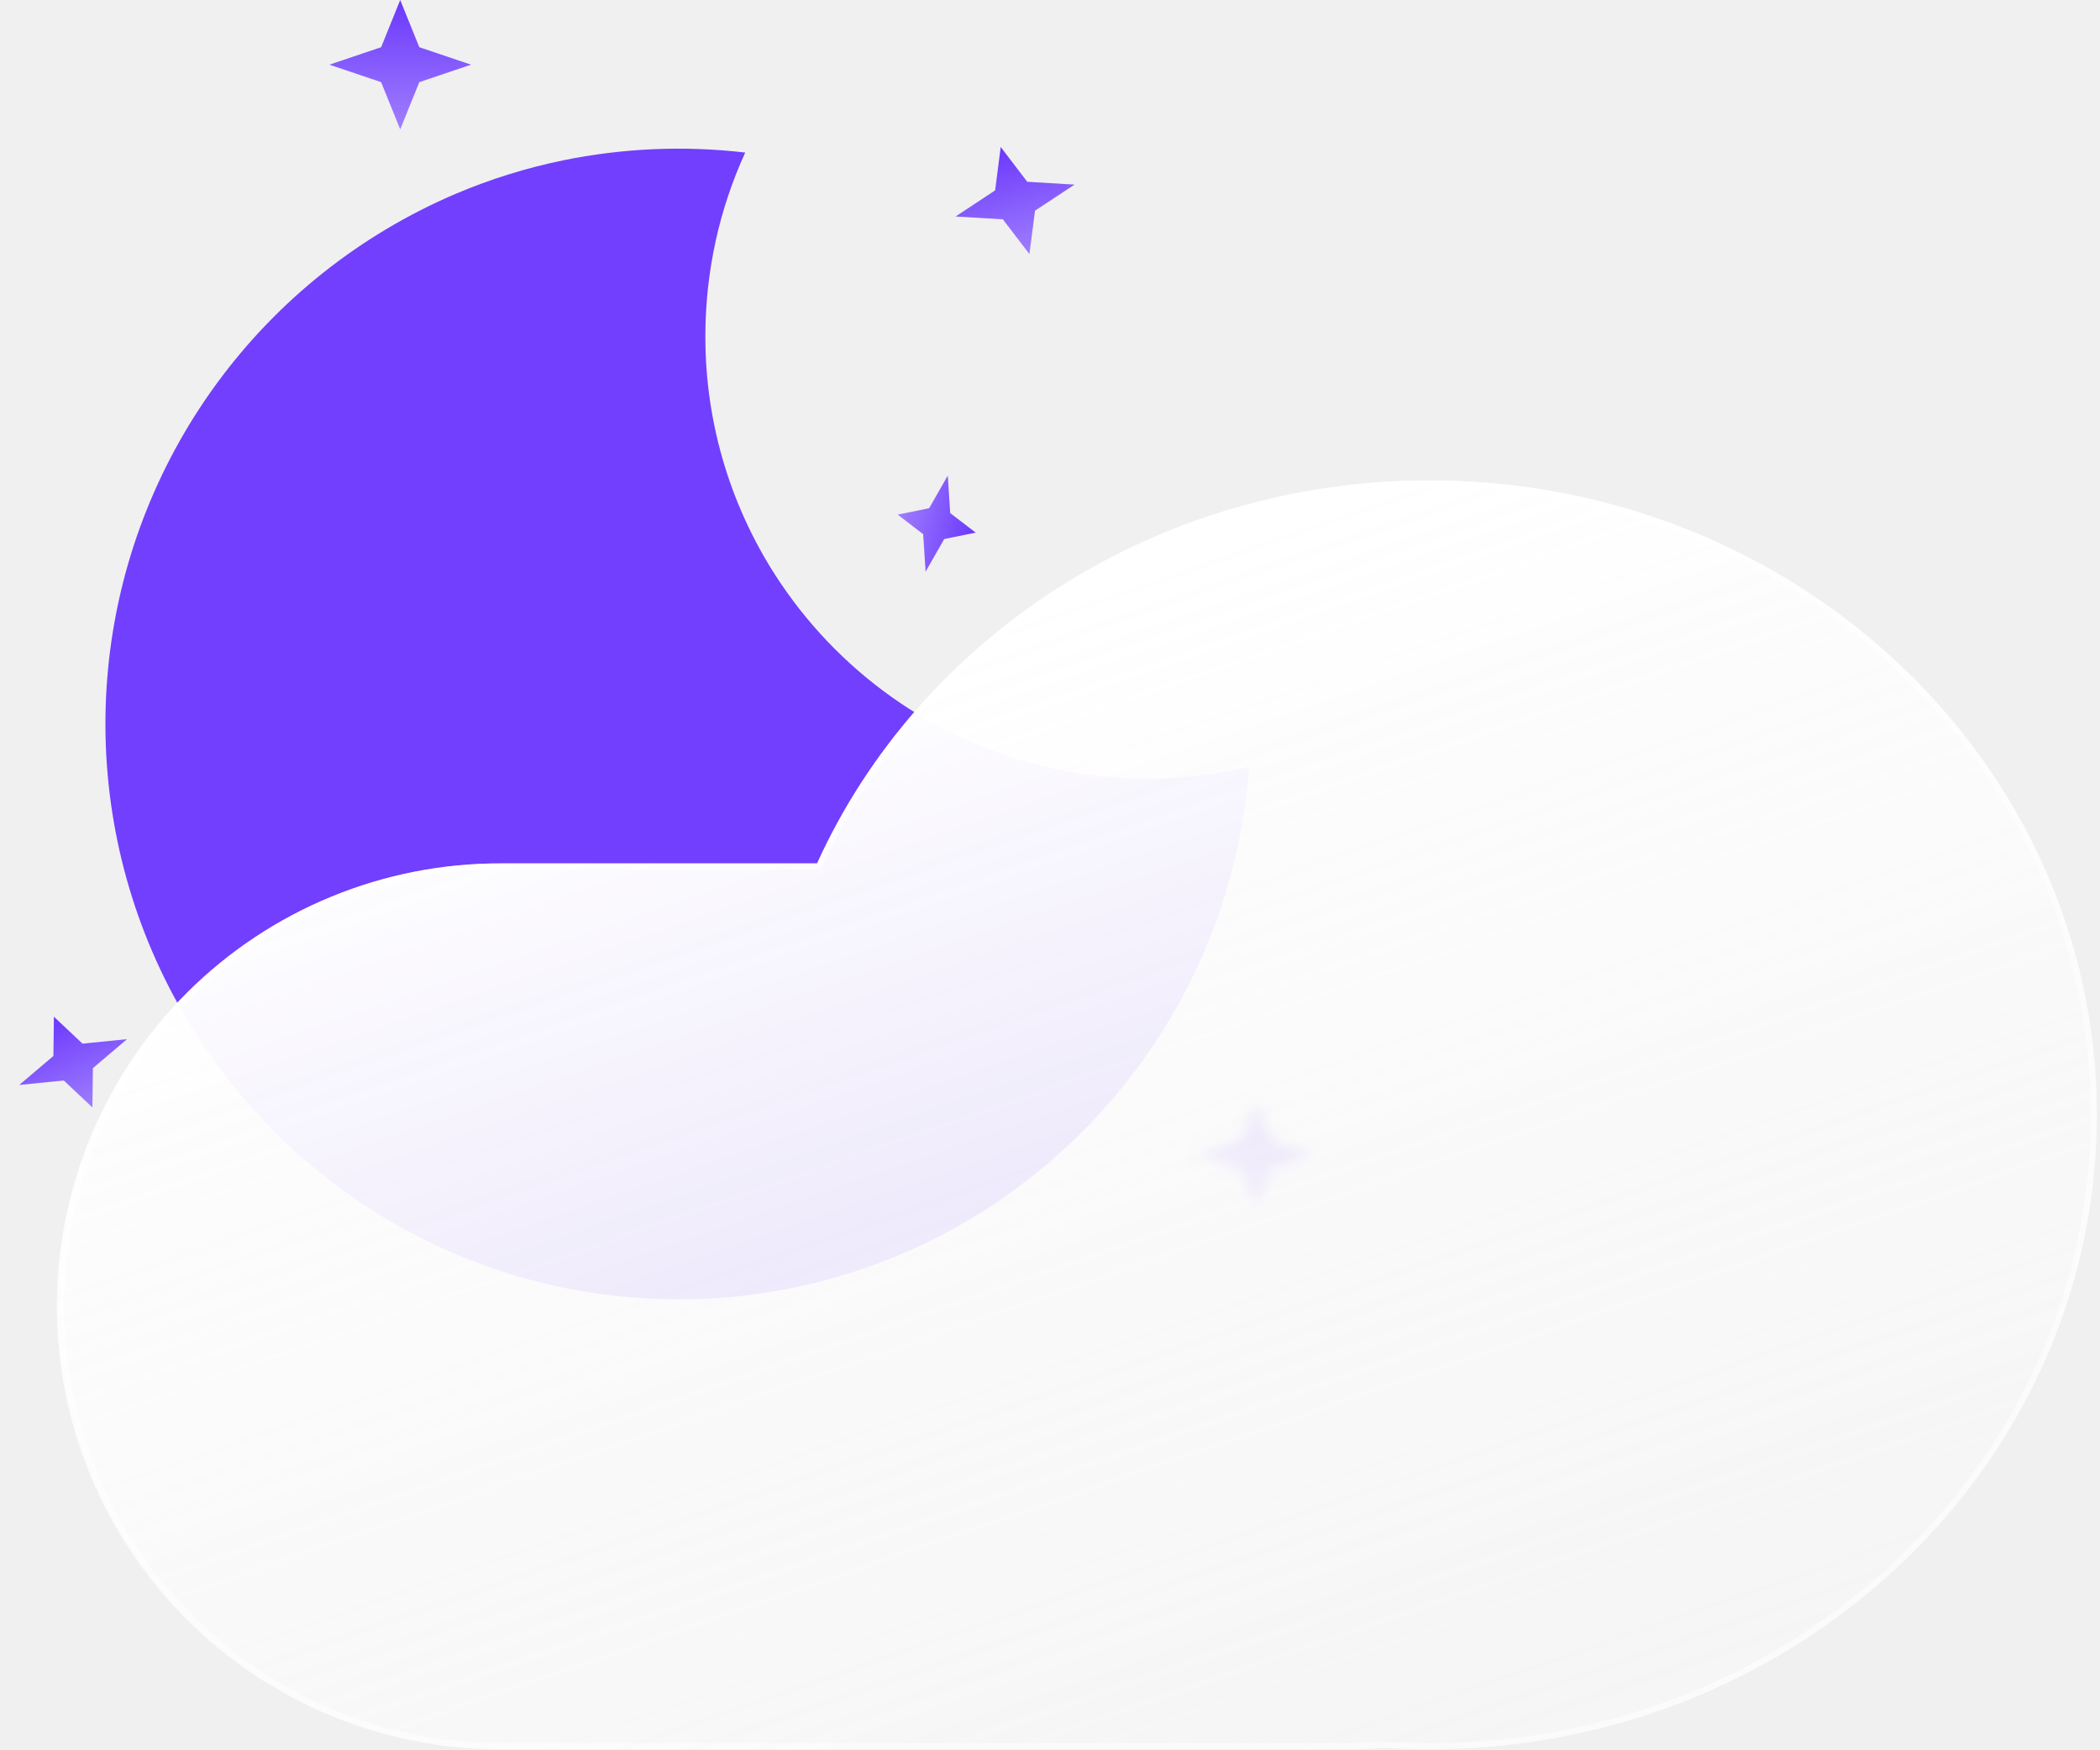
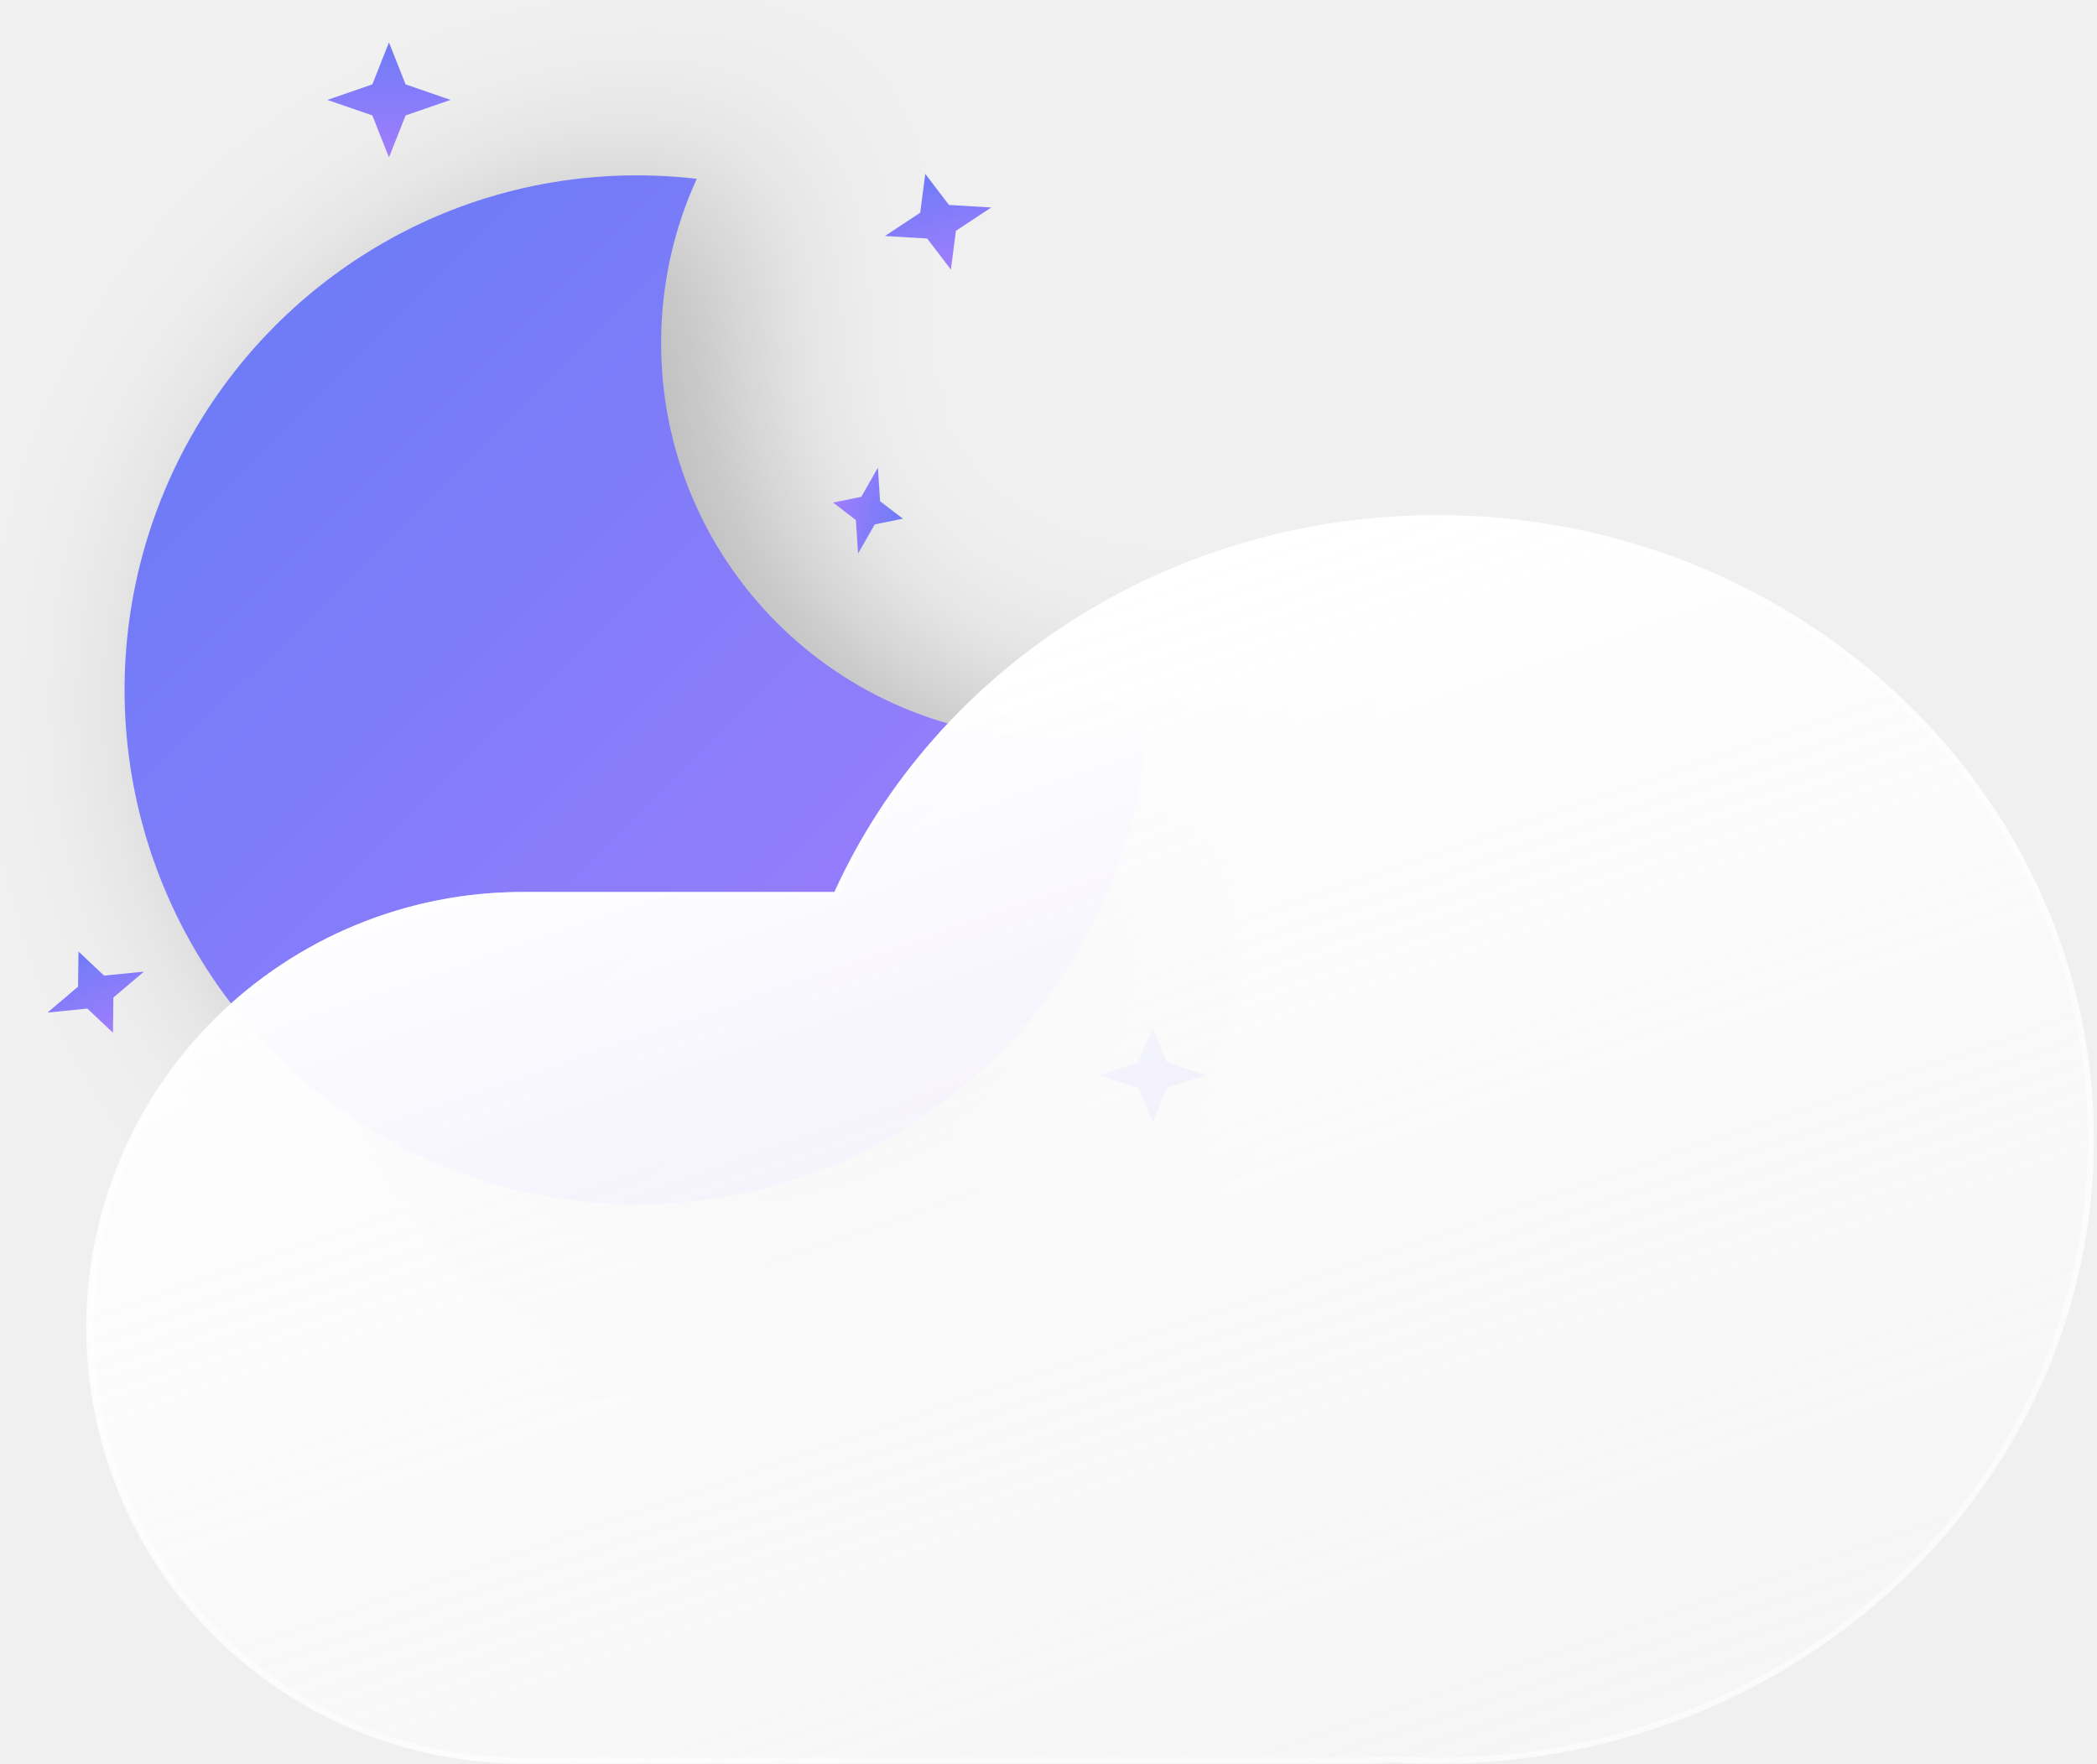
- <svg xmlns="http://www.w3.org/2000/svg" width="341" height="284" viewBox="0 0 341 284" fill="none">
+ <svg xmlns="http://www.w3.org/2000/svg" width="346" height="291" viewBox="0 0 346 291" fill="none">
  <defs>
-     <filter id="filter0_f_102_37" x="192.487" y="177" width="23" height="21" filterUnits="userSpaceOnUse" color-interpolation-filters="sRGB">
+     <filter id="filter0_d_120_310" x="0.554" y="0.932" width="228.767" height="229.763" filterUnits="userSpaceOnUse" color-interpolation-filters="sRGB">
      <feFlood flood-opacity="0" result="BackgroundImageFix" />
-       <feBlend mode="normal" in="SourceGraphic" in2="BackgroundImageFix" result="shape" />
-       <feGaussianBlur stdDeviation="1" result="effect1_foregroundBlur_102_37" />
+       <feColorMatrix in="SourceAlpha" type="matrix" values="0 0 0 0 0 0 0 0 0 0 0 0 0 0 0 0 0 0 127 0" result="hardAlpha" />
+       <feOffset dx="10" dy="2" />
+       <feGaussianBlur stdDeviation="15" />
+       <feColorMatrix type="matrix" values="0 0 0 0 0 0 0 0 0 0 0 0 0 0 0 0 0 0 0.25 0" />
+       <feBlend mode="normal" in2="BackgroundImageFix" result="effect1_dropShadow_120_310" />
+       <feBlend mode="normal" in="SourceGraphic" in2="effect1_dropShadow_120_310" result="shape" />
    </filter>
-     <linearGradient id="paint0_linear_102_37" x1="64.987" y1="0" x2="64.987" y2="21" gradientUnits="userSpaceOnUse">
-       <stop stop-color="#6B38FC" />
+     <linearGradient id="paint0_linear_120_310" x1="46.066" y1="54.438" x2="165.015" y2="174.095" gradientUnits="userSpaceOnUse">
+       <stop stop-color="#6F7BF7" />
      <stop offset="1" stop-color="#9F7EFD" />
    </linearGradient>
-     <linearGradient id="paint1_linear_102_37" x1="203.987" y1="179" x2="203.987" y2="196" gradientUnits="userSpaceOnUse">
-       <stop stop-color="#6B38FC" />
+     <linearGradient id="paint1_linear_120_310" x1="64.18" y1="7" x2="64.18" y2="25.97" gradientUnits="userSpaceOnUse">
+       <stop stop-color="#6F7BF7" />
      <stop offset="1" stop-color="#9F7EFD" />
    </linearGradient>
-     <linearGradient id="paint2_linear_102_37" x1="162.496" y1="23.866" x2="167.158" y2="41.254" gradientUnits="userSpaceOnUse">
-       <stop stop-color="#6B38FC" />
+     <linearGradient id="paint2_linear_120_310" x1="190.192" y1="169.597" x2="190.192" y2="185.179" gradientUnits="userSpaceOnUse">
+       <stop stop-color="#6F7BF7" />
      <stop offset="1" stop-color="#9F7EFD" />
    </linearGradient>
-     <linearGradient id="paint3_linear_102_37" x1="8.749" y1="165.064" x2="15.005" y2="179.8" gradientUnits="userSpaceOnUse">
-       <stop stop-color="#6B38FC" />
+     <linearGradient id="paint3_linear_120_310" x1="152.663" y1="28.687" x2="156.899" y2="44.487" gradientUnits="userSpaceOnUse">
+       <stop stop-color="#6F7BF7" />
      <stop offset="1" stop-color="#9F7EFD" />
    </linearGradient>
-     <linearGradient id="paint4_linear_102_37" x1="158.432" y1="86.475" x2="145.766" y2="83.55" gradientUnits="userSpaceOnUse">
-       <stop stop-color="#6B38FC" />
+     <linearGradient id="paint4_linear_120_310" x1="12.95" y1="156.998" x2="18.636" y2="170.392" gradientUnits="userSpaceOnUse">
+       <stop stop-color="#6F7BF7" />
      <stop offset="1" stop-color="#9F7EFD" />
    </linearGradient>
-     <linearGradient id="paint5_linear_102_37" x1="143.382" y1="103.956" x2="209.424" y2="295.168" gradientUnits="userSpaceOnUse">
+     <linearGradient id="paint5_linear_120_310" x1="148.97" y1="85.582" x2="137.459" y2="82.925" gradientUnits="userSpaceOnUse">
+       <stop stop-color="#6F7BF7" />
+       <stop offset="1" stop-color="#9F7EFD" />
+     </linearGradient>
+     <linearGradient id="paint6_linear_120_310" x1="148.382" y1="110.956" x2="214.424" y2="302.168" gradientUnits="userSpaceOnUse">
      <stop stop-color="white" />
      <stop offset="1" stop-color="#F7F7F7" stop-opacity="0.8" />
    </linearGradient>
  </defs>
-   <path d="M110.151 210.951C103.86 210.952 97.584 210.315 91.421 209.051C79.526 206.601 68.233 201.824 58.19 194.996C44.276 185.565 33.16 172.561 26.009 157.35C18.858 142.138 15.937 125.281 17.552 108.551C19.167 91.82 25.259 75.834 35.188 62.271C45.117 48.709 58.515 38.071 73.976 31.476C79.596 29.089 85.44 27.267 91.421 26.036C101.154 24.044 111.142 23.616 121.009 24.767C118.908 29.362 117.301 34.167 116.215 39.101C115.098 44.192 114.536 49.389 114.537 54.601C114.514 68.908 118.786 82.893 126.799 94.745C131.965 102.389 138.548 108.973 146.192 114.139C150.035 116.734 154.121 118.951 158.392 120.759C167.234 124.501 176.739 126.42 186.34 126.401C191.895 126.405 197.431 125.767 202.84 124.501C201.565 142.073 195.338 158.923 184.879 173.101C181.496 177.688 177.703 181.957 173.546 185.857C156.388 202.001 133.71 210.978 110.151 210.951V210.951Z" fill="#713FFD" />
-   <path d="M64.987 0L68.087 7.665L76.487 10.5L68.087 13.335L64.987 21L61.887 13.335L53.487 10.5L61.887 7.665L64.987 0Z" fill="url(#paint0_linear_102_37)" />
-   <g filter="url(#filter0_f_102_37)">
-     <path d="M203.987 179L206.552 185.2L213.487 187.5L206.552 189.8L203.987 196L201.422 189.8L194.487 187.5L201.422 185.2L203.987 179Z" fill="url(#paint1_linear_102_37)" />
+   <g filter="url(#filter0_d_120_310)">
+     <path d="M105.095 198.695C99.379 198.697 93.676 198.119 88.076 196.971C77.266 194.745 67.004 190.404 57.877 184.199C45.233 175.629 35.131 163.812 28.633 149.989C22.134 136.165 19.479 120.847 20.947 105.643C22.415 90.439 27.951 75.912 36.974 63.587C45.997 51.262 58.173 41.595 72.223 35.603C77.331 33.433 82.641 31.776 88.076 30.657C96.921 28.848 105.997 28.459 114.964 29.505C113.054 33.681 111.593 38.047 110.605 42.532C108.642 51.497 108.574 60.773 110.406 69.766C112.116 78.112 115.451 86.04 120.224 93.097C124.918 100.045 130.901 106.028 137.848 110.723C141.339 113.082 145.051 115.096 148.931 116.739C152.878 118.407 156.981 119.681 161.179 120.541C170.479 122.435 180.079 122.297 189.321 120.134C187.763 141.402 178.26 161.305 162.701 175.887C147.111 190.558 126.503 198.718 105.095 198.695V198.695Z" fill="url(#paint0_linear_120_310)" />
  </g>
-   <path d="M162.496 23.866L166.806 29.513L174.487 29.97L168.065 34.208L167.158 41.254L162.848 35.607L155.167 35.15L161.589 30.912L162.496 23.866Z" fill="url(#paint2_linear_102_37)" />
-   <path d="M8.749 165.064L13.395 169.439L20.627 168.717L15.084 173.418L15.005 179.8L10.36 175.424L3.128 176.146L8.671 171.445L8.749 165.064Z" fill="url(#paint3_linear_102_37)" />
-   <path d="M158.432 86.475L153.323 87.512L150.299 92.808L149.903 86.723L145.766 83.55L150.875 82.513L153.899 77.218L154.295 83.303L158.432 86.475Z" fill="url(#paint4_linear_102_37)" />
-   <path d="M224.781 283.765C222.848 283.92 220.895 283.999 218.924 284H81.4C71.934 284.035 62.554 282.201 53.798 278.603C45.042 275.005 37.083 269.714 30.377 263.032C23.67 256.351 18.349 248.412 14.719 239.669C11.088 230.927 9.219 221.554 9.219 212.087C9.219 202.621 11.088 193.248 14.719 184.506C18.349 175.763 23.67 167.824 30.377 161.143C37.083 154.461 45.042 149.17 53.798 145.572C62.554 141.974 71.934 140.14 81.4 140.175H132.676C149.3 103.6 187.587 78 232.16 78C291.987 78 340.487 124.115 340.487 181C340.487 237.885 291.987 284 232.16 284C229.68 284 227.22 283.922 224.781 283.765Z" fill="url(#paint5_linear_102_37)" />
-   <path d="M232.159 283C239.445 283 246.726 282.302 253.8 280.926C260.693 279.585 267.473 277.584 273.952 274.978C280.313 272.42 286.447 269.254 292.186 265.568C297.869 261.917 303.213 257.725 308.069 253.107C312.925 248.49 317.333 243.411 321.171 238.009C325.045 232.557 328.372 226.728 331.06 220.686C333.798 214.532 335.9 208.093 337.309 201.547C338.754 194.831 339.487 187.917 339.487 181C339.487 174.082 338.754 167.169 337.309 160.452C335.9 153.906 333.798 147.467 331.06 141.314C328.372 135.272 325.045 129.443 321.171 123.991C317.333 118.589 312.925 113.51 308.069 108.893C303.213 104.275 297.869 100.083 292.186 96.432C286.447 92.746 280.313 89.58 273.952 87.022C267.473 84.416 260.693 82.415 253.8 81.074C246.726 79.698 239.445 79 232.159 79C210.789 79 190.149 84.952 172.473 96.213C163.953 101.642 156.296 108.194 149.716 115.688C143.095 123.229 137.667 131.607 133.586 140.588L133.319 141.175H132.675H81.4C71.826 141.175 62.539 143.049 53.797 146.747C49.596 148.524 45.543 150.724 41.752 153.285C37.997 155.822 34.466 158.735 31.257 161.945C28.047 165.154 25.134 168.685 22.597 172.44C20.036 176.231 17.836 180.284 16.059 184.485C12.362 193.227 10.487 202.514 10.487 212.087C10.487 221.661 12.362 230.948 16.059 239.689C17.836 243.891 20.036 247.944 22.597 251.735C25.134 255.49 28.047 259.021 31.257 262.23C34.466 265.439 37.997 268.353 41.752 270.89C45.543 273.451 49.596 275.651 53.797 277.428C62.539 281.125 71.826 283 81.4 283H218.924C220.847 283 222.791 282.922 224.701 282.768L224.773 282.762L224.845 282.767C227.264 282.922 229.725 283 232.159 283ZM232.159 284C229.68 284 227.219 283.921 224.781 283.765C222.851 283.92 220.895 284 218.924 284H81.4C41.683 284 9.487 251.803 9.487 212.087C9.487 172.371 41.683 140.175 81.4 140.175H132.675C149.3 103.595 187.585 78 232.159 78C291.987 78 340.487 124.115 340.487 181C340.487 237.885 291.987 284 232.159 284Z" fill="white" fill-opacity="0.5" />
+   <path d="M64.18 7L66.924 13.924L74.342 16.485L66.924 19.046L64.18 25.97L61.436 19.046L54.018 16.485L61.436 13.924L64.18 7Z" fill="url(#paint1_linear_120_310)" />
+   <path d="M190.192 169.597L192.57 175.288L198.999 177.388L192.57 179.488L190.192 185.179L187.814 179.488L181.385 177.388L187.814 175.288L190.192 169.597Z" fill="url(#paint2_linear_120_310)" />
+   <path d="M152.663 28.687L156.58 33.818L163.56 34.233L157.723 38.084L156.899 44.487L152.983 39.356L146.003 38.941L151.839 35.089L152.663 28.687Z" fill="url(#paint3_linear_120_310)" />
+   <path d="M12.951 156.998L17.172 160.974L23.743 160.32L18.708 164.593L18.637 170.392L14.413 166.413L7.842 167.068L12.877 162.795L12.951 156.998Z" fill="url(#paint4_linear_120_310)" />
+   <path d="M148.97 85.581L144.327 86.525L141.579 91.338L141.219 85.808L137.459 82.924L142.103 81.979L144.85 77.169L145.21 82.699L148.97 85.581Z" fill="url(#paint5_linear_120_310)" />
+   <path d="M229.781 290.765C227.848 290.92 225.895 290.999 223.924 291H86.4C76.934 291.035 67.554 289.201 58.798 285.603C50.042 282.005 42.083 276.714 35.377 270.032C28.67 263.351 23.349 255.412 19.718 246.669C16.088 237.927 14.219 228.554 14.219 219.087C14.219 209.621 16.088 200.248 19.718 191.506C23.349 182.763 28.67 174.824 35.377 168.143C42.083 161.461 50.042 156.17 58.798 152.572C67.554 148.974 76.934 147.14 86.4 147.175H137.676C154.3 110.6 192.587 85 237.16 85C296.987 85 345.487 131.115 345.487 188C345.487 244.885 296.987 291 237.16 291C234.68 291 232.22 290.922 229.781 290.765Z" fill="url(#paint6_linear_120_310)" />
+   <path d="M237.16 290C244.446 290 251.727 289.302 258.801 287.926C265.694 286.585 272.474 284.584 278.953 281.978C285.313 279.42 291.448 276.254 297.186 272.568C302.87 268.917 308.214 264.725 313.07 260.107C317.926 255.49 322.333 250.411 326.172 245.009C330.046 239.557 333.373 233.728 336.061 227.686C338.798 221.532 340.9 215.093 342.309 208.547C343.755 201.831 344.488 194.917 344.488 188C344.488 181.082 343.755 174.169 342.309 167.452C340.9 160.906 338.798 154.467 336.061 148.314C333.373 142.272 330.046 136.443 326.172 130.991C322.333 125.589 317.926 120.51 313.07 115.893C308.214 111.275 302.87 107.083 297.186 103.432C291.448 99.746 285.313 96.58 278.953 94.022C272.474 91.416 265.694 89.415 258.801 88.074C251.727 86.698 244.446 86 237.16 86C215.789 86 195.15 91.952 177.474 103.214C168.953 108.642 161.297 115.194 154.717 122.688C148.095 130.229 142.668 138.607 138.586 147.588L138.32 148.175H137.676H86.4C76.826 148.175 67.54 150.049 58.798 153.747C54.596 155.524 50.544 157.724 46.753 160.285C42.998 162.822 39.466 165.735 36.257 168.945C33.048 172.154 30.134 175.685 27.598 179.44C25.036 183.231 22.837 187.284 21.06 191.485C17.362 200.227 15.487 209.514 15.487 219.087C15.487 228.661 17.362 237.948 21.06 246.689C22.837 250.891 25.036 254.944 27.598 258.735C30.134 262.49 33.048 266.021 36.257 269.23C39.466 272.439 42.998 275.353 46.753 277.89C50.544 280.451 54.596 282.651 58.798 284.428C67.54 288.125 76.826 290 86.4 290H223.924C225.847 290 227.791 289.922 229.701 289.768L229.773 289.762L229.846 289.767C232.265 289.922 234.726 290 237.16 290ZM237.16 291C234.68 291 232.22 290.921 229.782 290.765C227.851 290.92 225.895 291 223.924 291H86.4C46.684 291 14.487 258.803 14.487 219.087C14.487 179.371 46.684 147.175 86.4 147.175H137.676C154.3 110.595 192.585 85 237.16 85C296.987 85 345.488 131.115 345.488 188C345.488 244.885 296.987 291 237.16 291Z" fill="white" fill-opacity="0.5" />
</svg>
